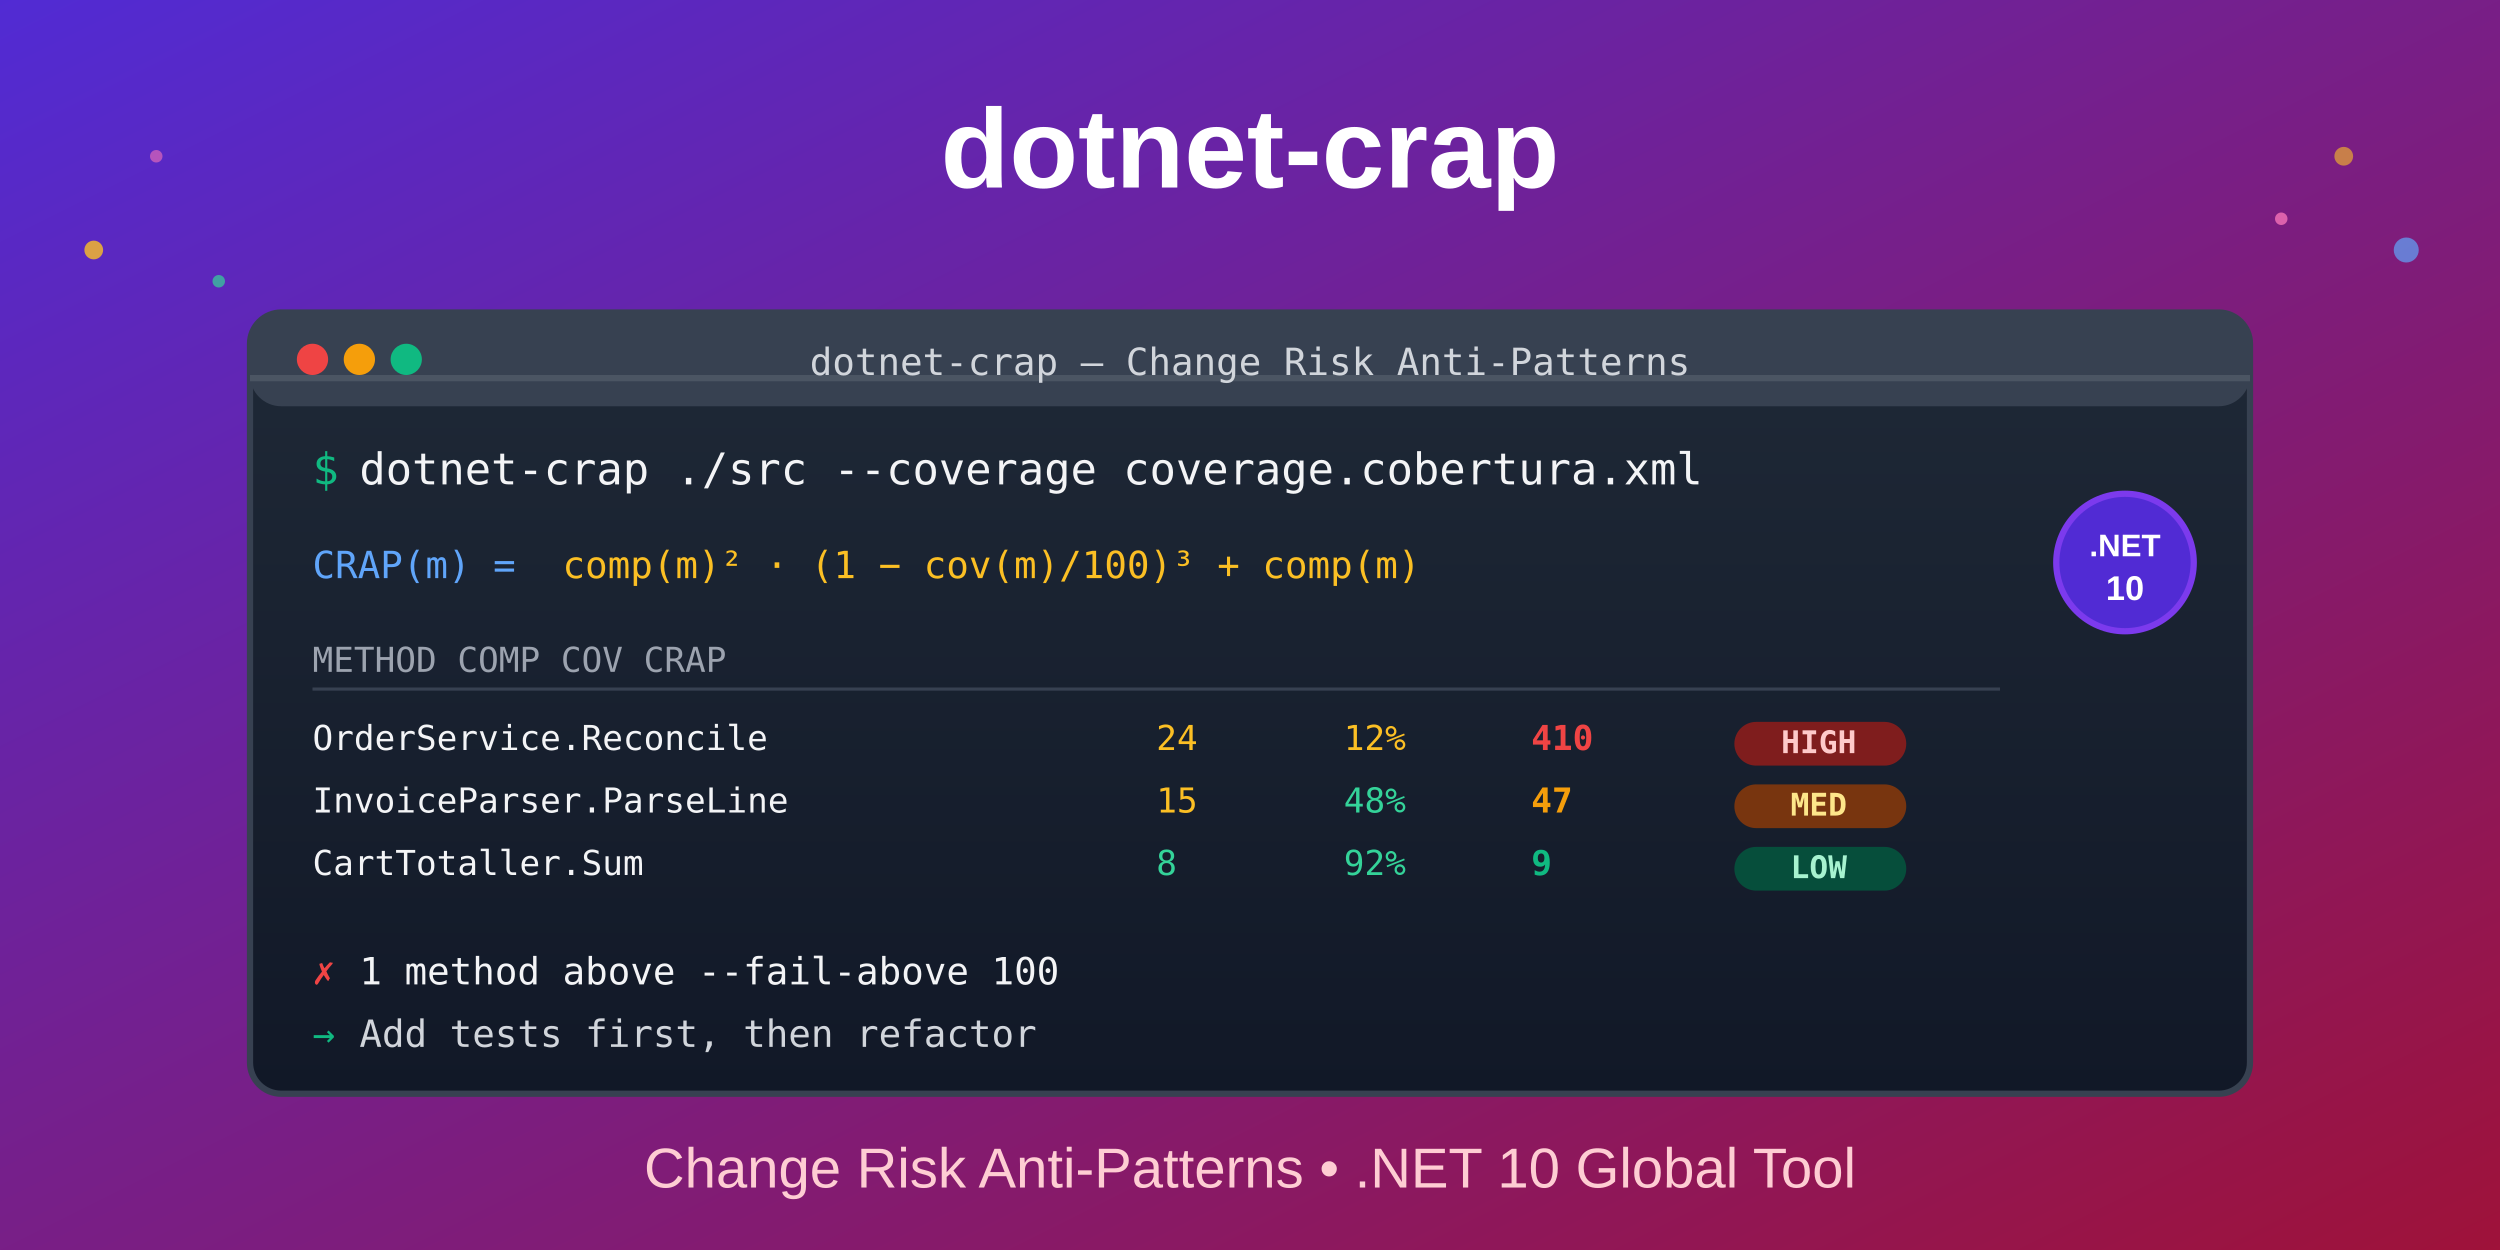
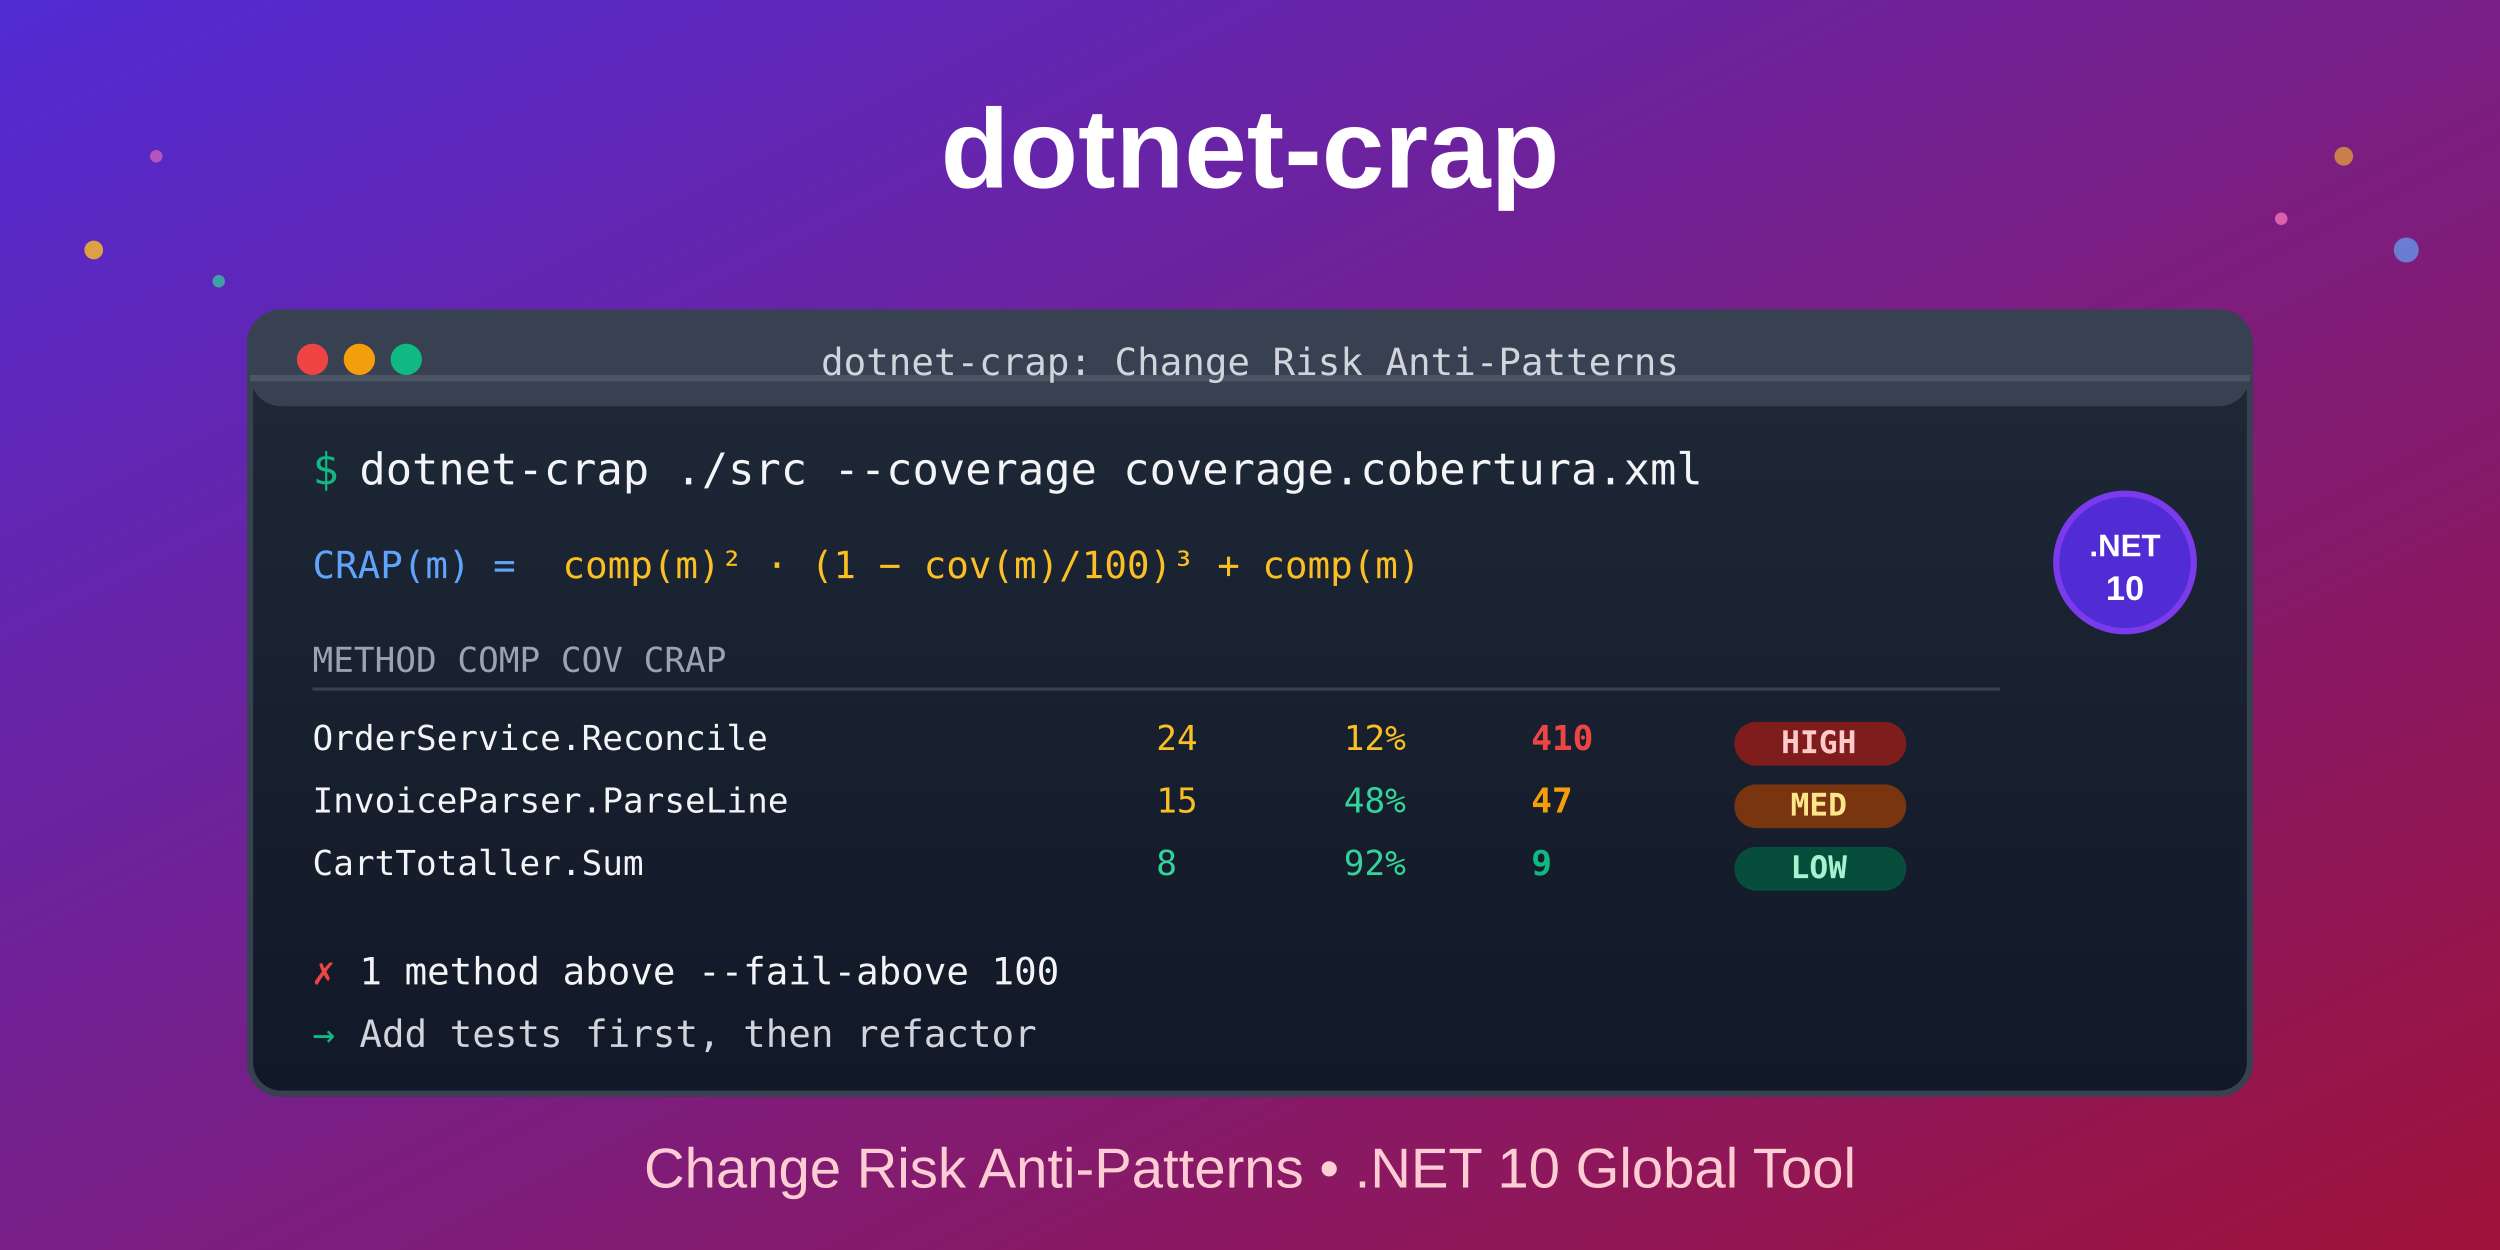
<svg xmlns="http://www.w3.org/2000/svg" width="800" height="400" viewBox="0 0 800 400">
  <defs>
    <linearGradient id="bgGradient" x1="0%" y1="0%" x2="100%" y2="100%">
      <stop offset="0%" style="stop-color:#512bd4;stop-opacity:1" />
      <stop offset="100%" style="stop-color:#9f1239;stop-opacity:1" />
    </linearGradient>
    <linearGradient id="terminalGradient" x1="0%" y1="0%" x2="0%" y2="100%">
      <stop offset="0%" style="stop-color:#1f2937;stop-opacity:1" />
      <stop offset="100%" style="stop-color:#111827;stop-opacity:1" />
    </linearGradient>
  </defs>
  <rect width="800" height="400" fill="url(#bgGradient)" />
  <text x="400" y="60" font-family="Arial, sans-serif" font-size="36" font-weight="bold" fill="#ffffff" text-anchor="middle">dotnet-crap</text>
  <rect x="80" y="100" width="640" height="250" rx="10" fill="url(#terminalGradient)" stroke="#374151" stroke-width="2" />
  <rect x="80" y="100" width="640" height="30" rx="10" fill="#374151" />
  <rect x="80" y="120" width="640" height="2" fill="#4b5563" />
  <circle cx="100" cy="115" r="5" fill="#ef4444" />
  <circle cx="115" cy="115" r="5" fill="#f59e0b" />
  <circle cx="130" cy="115" r="5" fill="#10b981" />
-   <text x="400" y="120" font-family="monospace" font-size="12" fill="#d1d5db" text-anchor="middle">dotnet-crap — Change Risk Anti-Patterns</text>
+   <text x="400" y="120" font-family="monospace" font-size="12" fill="#d1d5db" text-anchor="middle">dotnet-crap: Change Risk Anti-Patterns</text>
  <text x="100" y="155" font-family="monospace" font-size="14" fill="#10b981">$</text>
  <text x="115" y="155" font-family="monospace" font-size="14" fill="#f3f4f6">dotnet-crap ./src --coverage coverage.cobertura.xml</text>
  <text x="100" y="185" font-family="monospace" font-size="12" fill="#60a5fa">CRAP(m) =</text>
  <text x="180" y="185" font-family="monospace" font-size="12" fill="#fbbf24">comp(m)² · (1 − cov(m)/100)³ + comp(m)</text>
  <text x="100" y="215" font-family="monospace" font-size="11" fill="#9ca3af">METHOD                              COMP   COV    CRAP</text>
  <rect x="100" y="220" width="540" height="1" fill="#374151" />
  <text x="100" y="240" font-family="monospace" font-size="11" fill="#f3f4f6">OrderService.Reconcile</text>
  <text x="370" y="240" font-family="monospace" font-size="11" fill="#fbbf24">  24</text>
  <text x="430" y="240" font-family="monospace" font-size="11" fill="#fbbf24">  12%</text>
  <text x="490" y="240" font-family="monospace" font-size="11" fill="#ef4444" font-weight="bold">  410</text>
  <rect x="555" y="231" width="55" height="14" rx="7" fill="#7f1d1d" />
  <text x="582" y="241" font-family="monospace" font-size="10" font-weight="bold" fill="#fecaca" text-anchor="middle">HIGH</text>
  <text x="100" y="260" font-family="monospace" font-size="11" fill="#f3f4f6">InvoiceParser.ParseLine</text>
  <text x="370" y="260" font-family="monospace" font-size="11" fill="#fbbf24">  15</text>
  <text x="430" y="260" font-family="monospace" font-size="11" fill="#34d399">  48%</text>
  <text x="490" y="260" font-family="monospace" font-size="11" fill="#f59e0b" font-weight="bold">   47</text>
  <rect x="555" y="251" width="55" height="14" rx="7" fill="#78350f" />
  <text x="582" y="261" font-family="monospace" font-size="10" font-weight="bold" fill="#fde68a" text-anchor="middle">MED</text>
  <text x="100" y="280" font-family="monospace" font-size="11" fill="#f3f4f6">CartTotaller.Sum</text>
  <text x="370" y="280" font-family="monospace" font-size="11" fill="#34d399">   8</text>
  <text x="430" y="280" font-family="monospace" font-size="11" fill="#34d399">  92%</text>
  <text x="490" y="280" font-family="monospace" font-size="11" fill="#10b981" font-weight="bold">    9</text>
  <rect x="555" y="271" width="55" height="14" rx="7" fill="#064e3b" />
  <text x="582" y="281" font-family="monospace" font-size="10" font-weight="bold" fill="#a7f3d0" text-anchor="middle">LOW</text>
  <text x="100" y="315" font-family="monospace" font-size="12" fill="#ef4444">✗</text>
  <text x="115" y="315" font-family="monospace" font-size="12" fill="#f3f4f6">1 method above --fail-above 100</text>
  <text x="100" y="335" font-family="monospace" font-size="12" fill="#10b981">→</text>
  <text x="115" y="335" font-family="monospace" font-size="12" fill="#d1d5db">Add tests first, then refactor</text>
  <circle cx="680" cy="180" r="22" fill="#512bd4" stroke="#7c3aed" stroke-width="2" />
  <text x="680" y="178" font-family="Arial, sans-serif" font-size="10" font-weight="bold" fill="#ffffff" text-anchor="middle">.NET</text>
  <text x="680" y="192" font-family="Arial, sans-serif" font-size="11" font-weight="bold" fill="#ffffff" text-anchor="middle">10</text>
  <text x="400" y="380" font-family="Arial, sans-serif" font-size="18" fill="#fecdd3" text-anchor="middle">Change Risk Anti-Patterns • .NET 10 Global Tool</text>
  <circle cx="750" cy="50" r="3" fill="#fbbf24" opacity="0.6" />
  <circle cx="730" cy="70" r="2" fill="#f472b6" opacity="0.8" />
  <circle cx="770" cy="80" r="4" fill="#60a5fa" opacity="0.7" />
  <circle cx="50" cy="50" r="2" fill="#f472b6" opacity="0.6" />
  <circle cx="30" cy="80" r="3" fill="#fbbf24" opacity="0.8" />
  <circle cx="70" cy="90" r="2" fill="#34d399" opacity="0.7" />
</svg>
